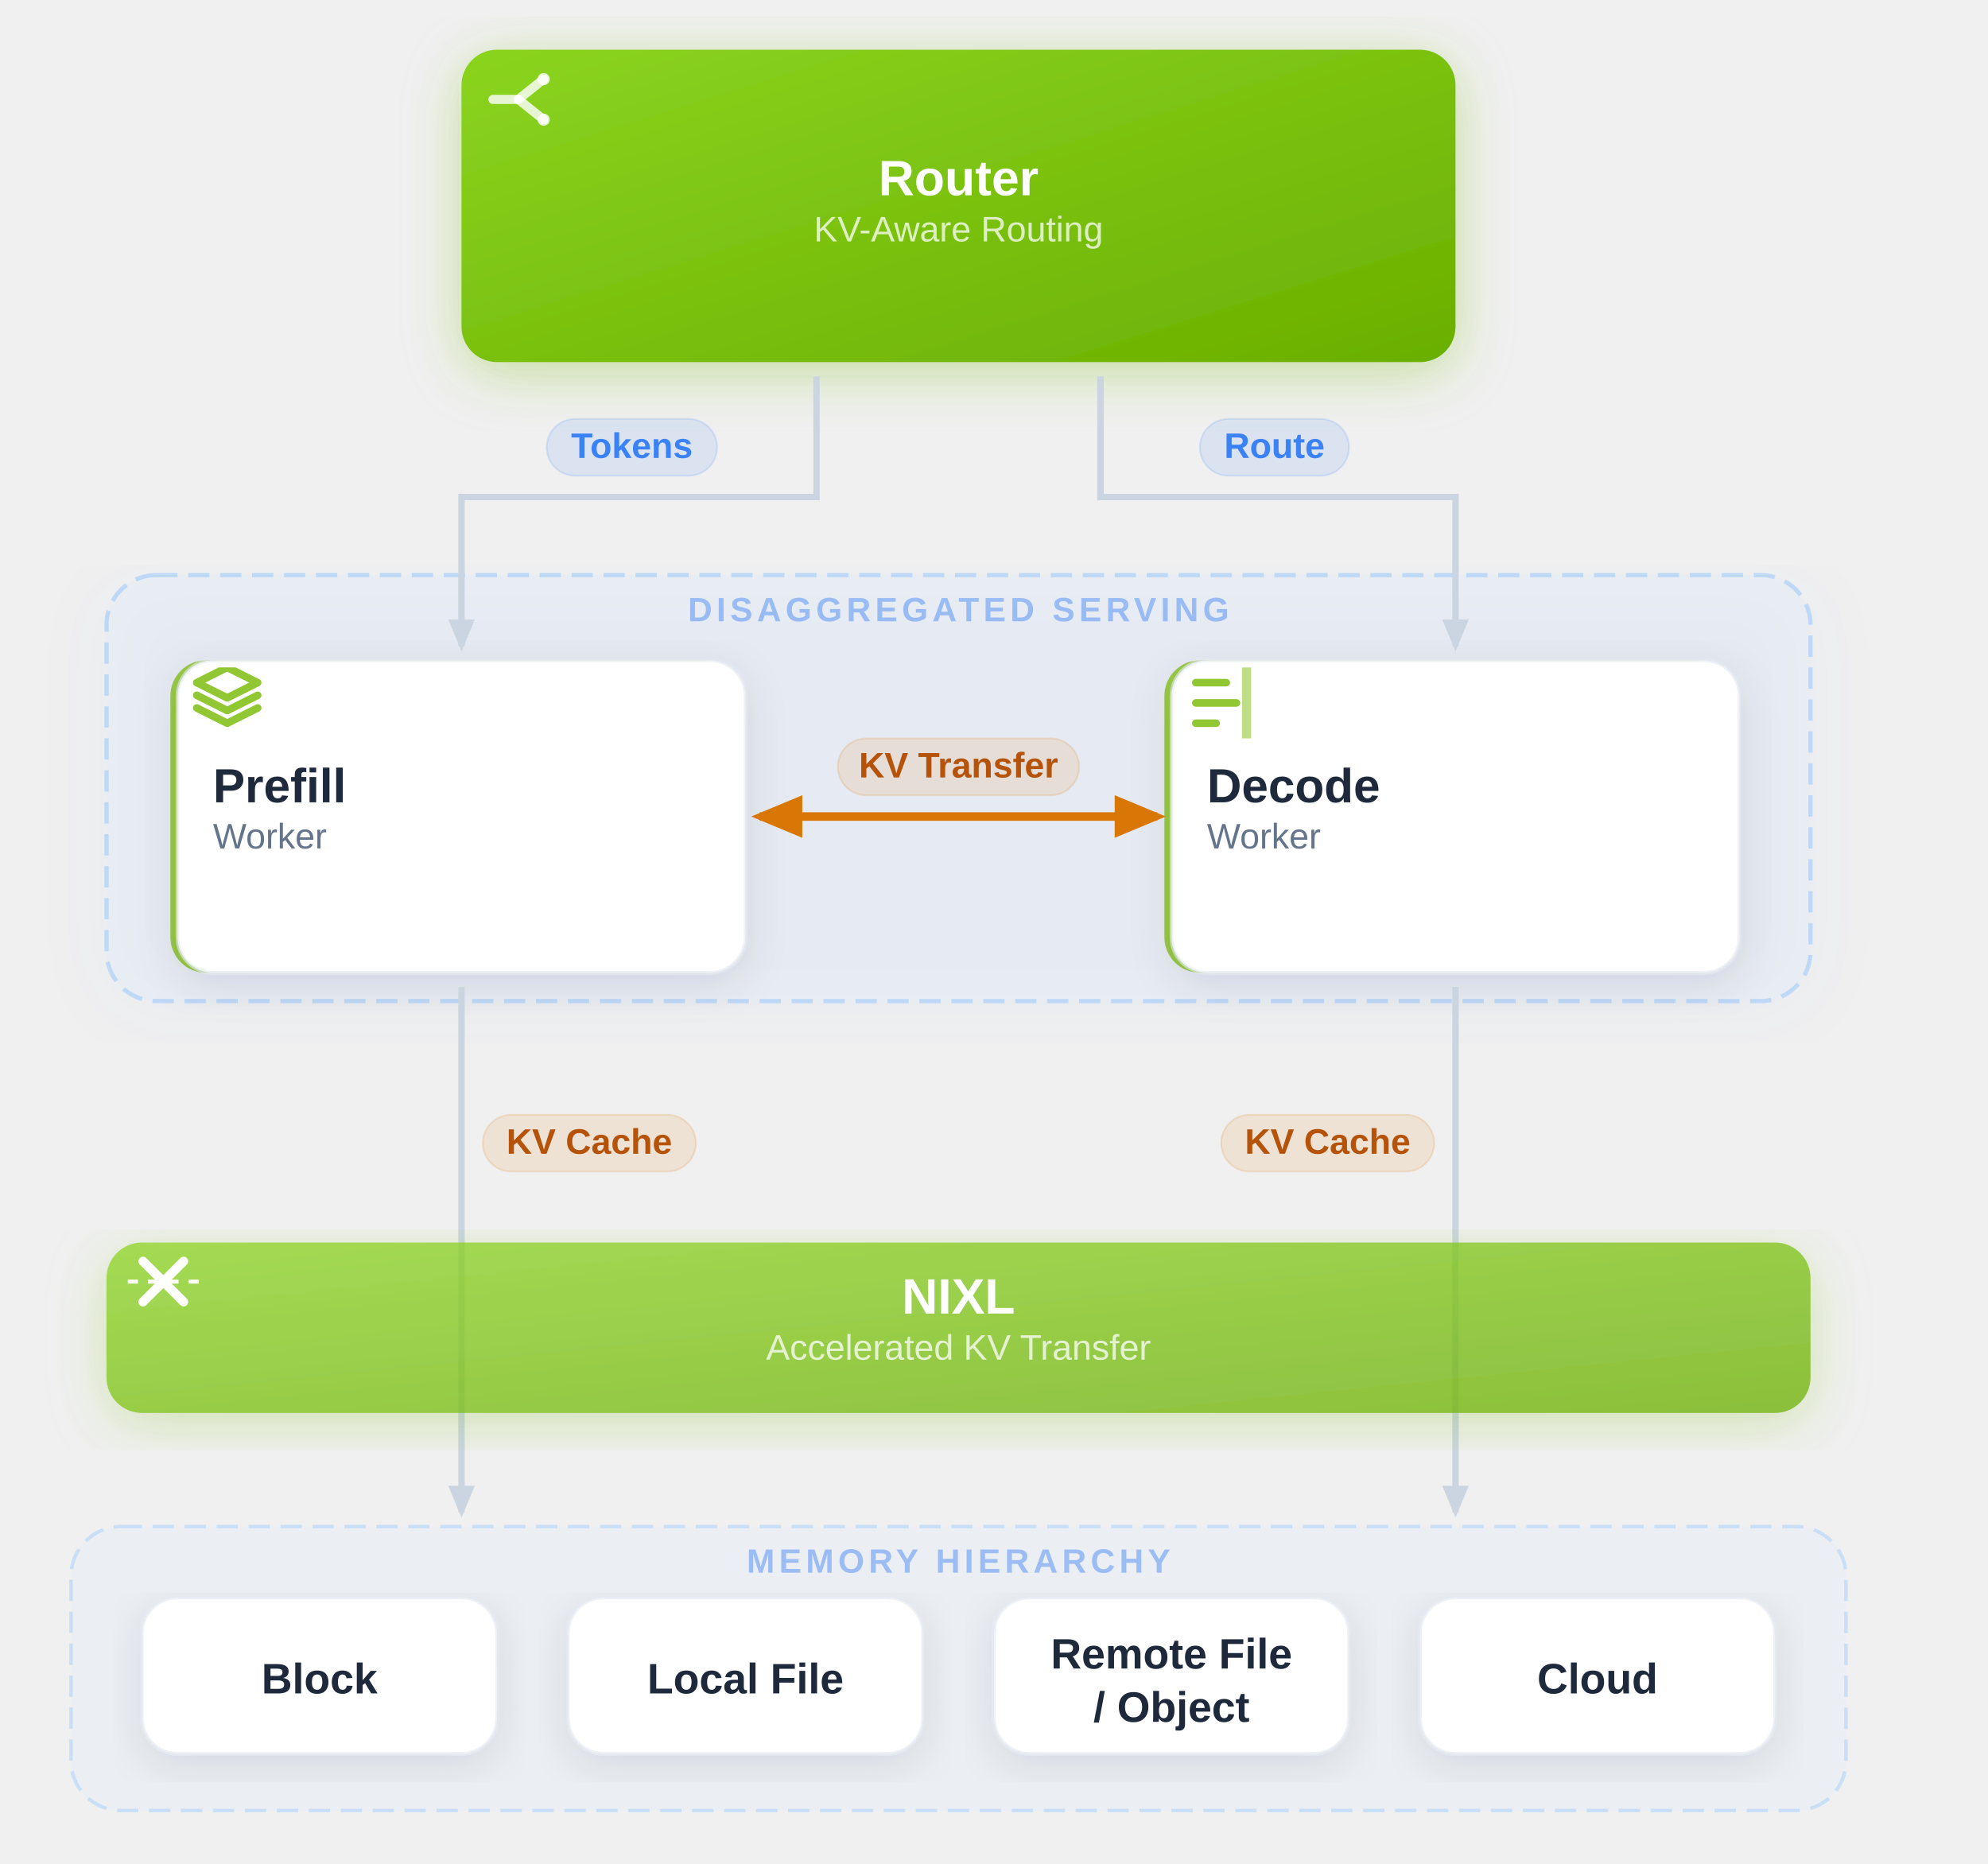
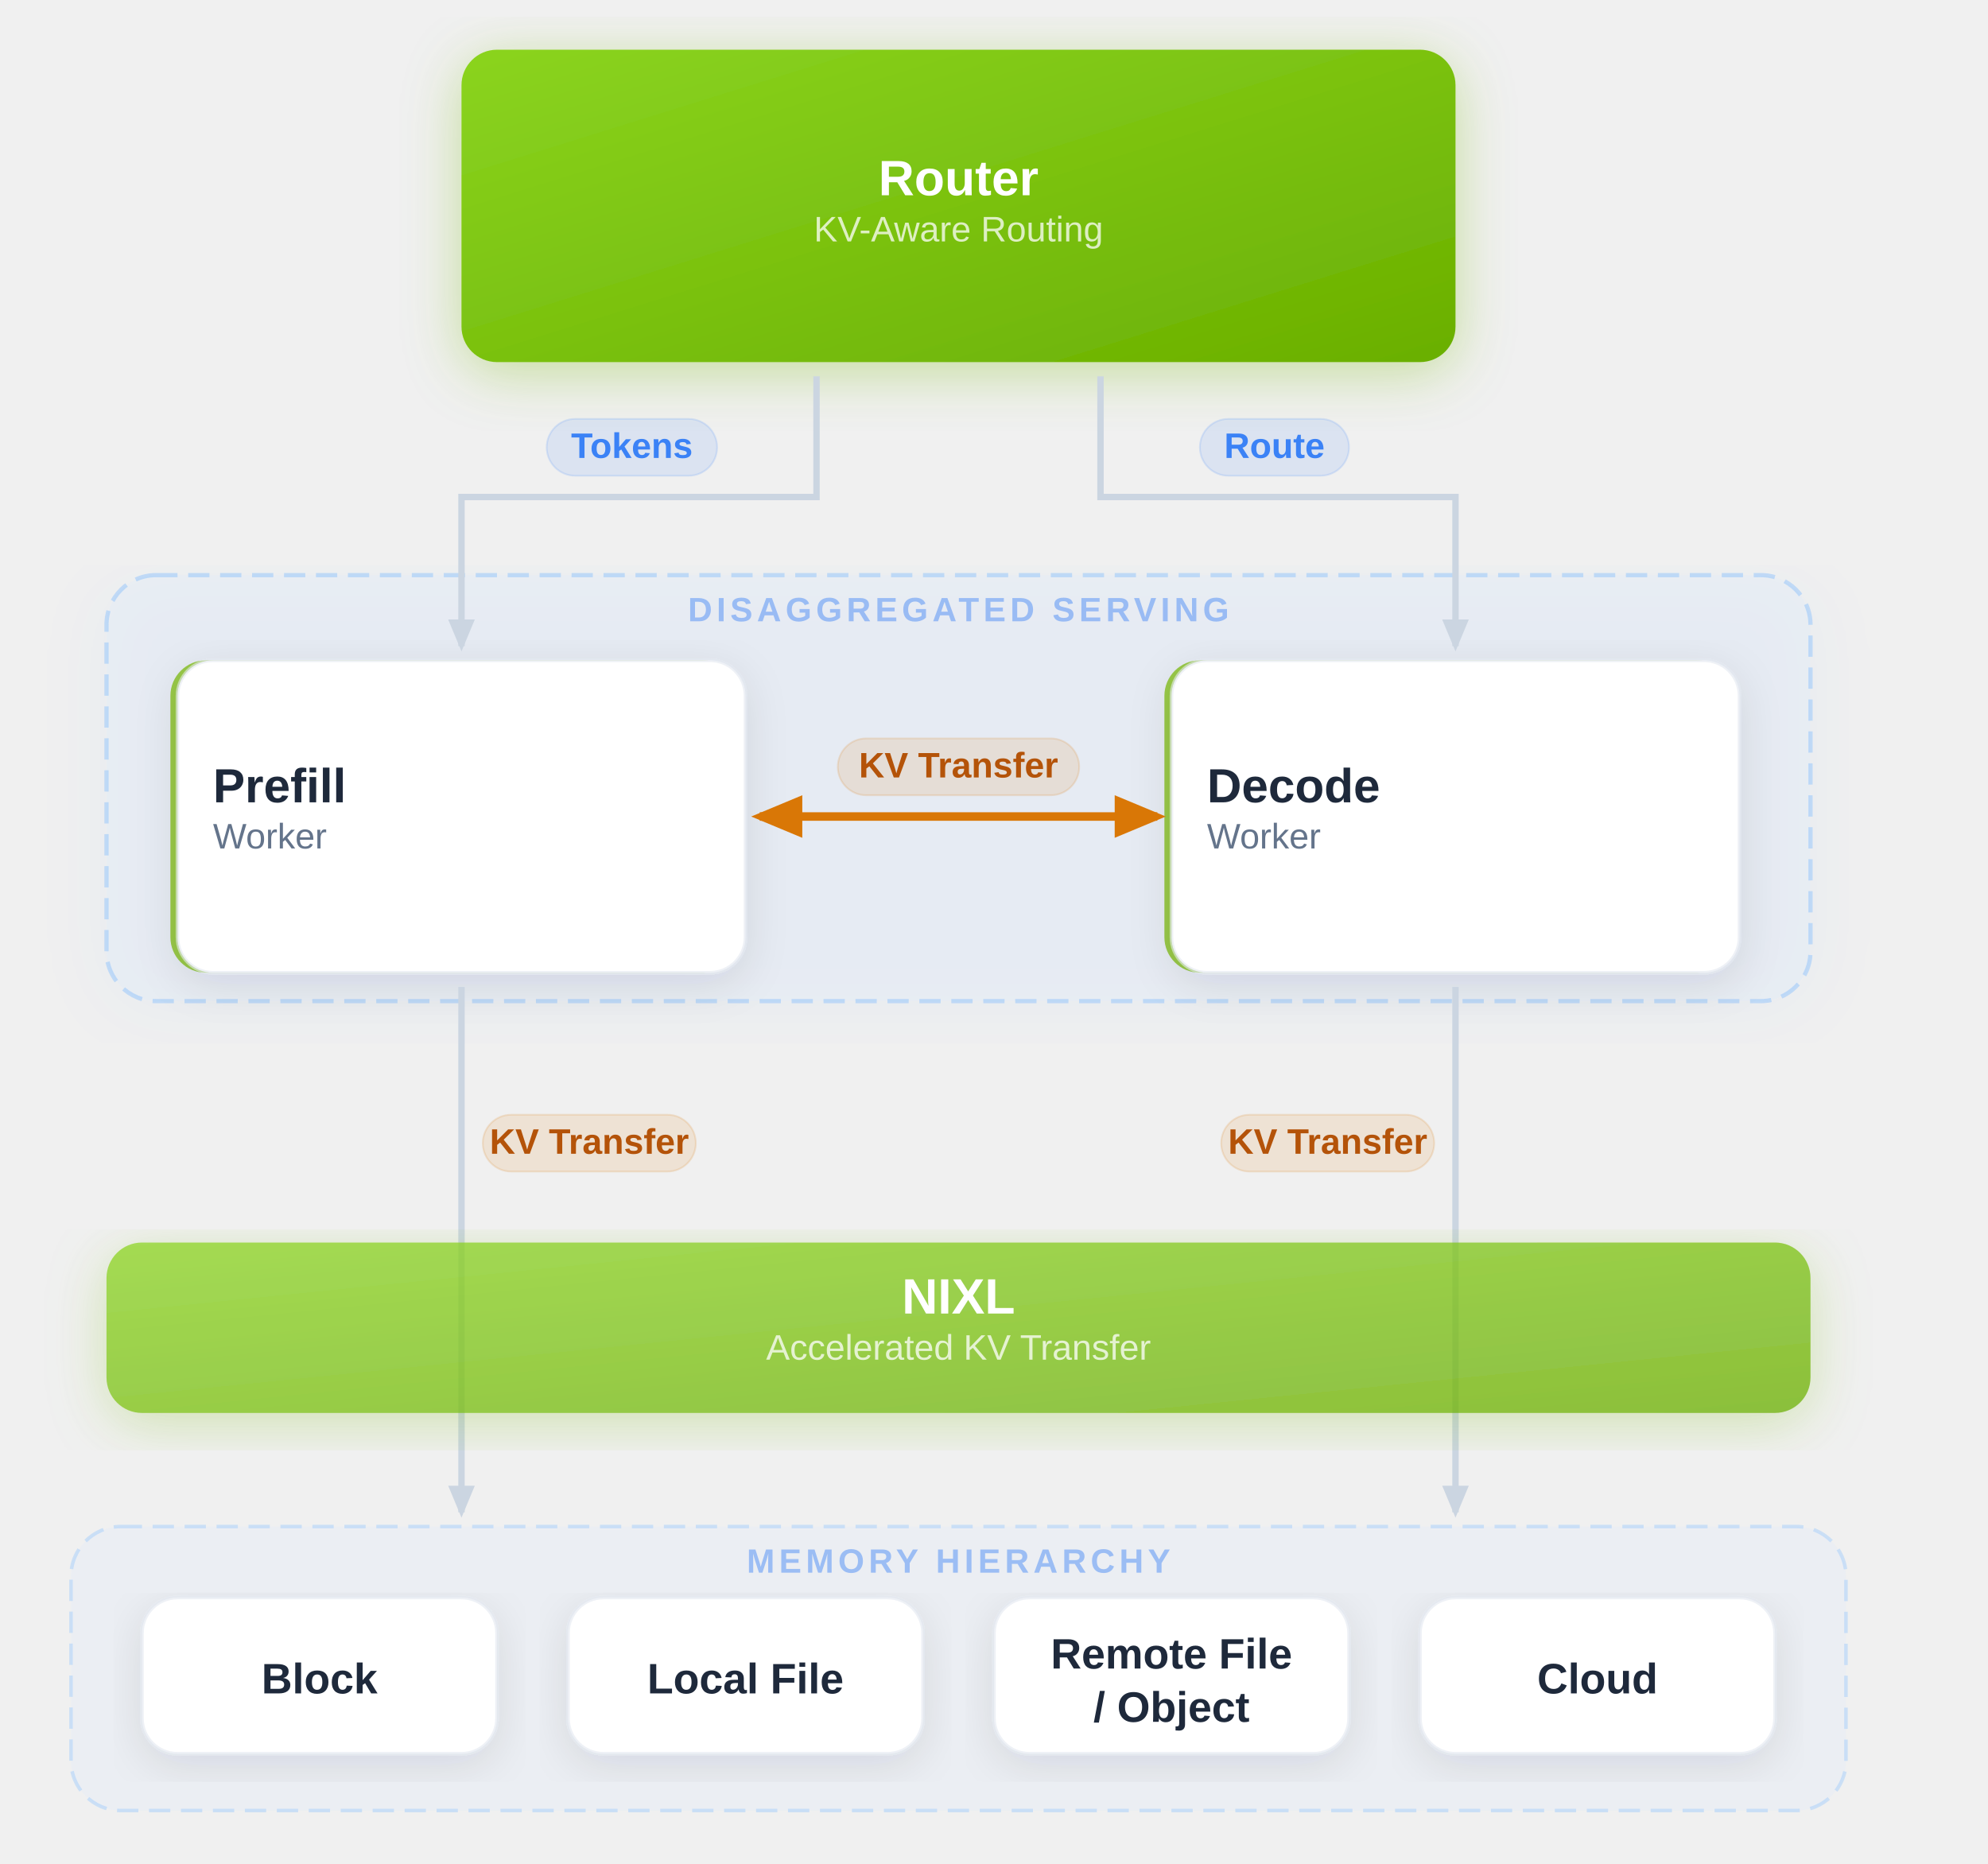
- <svg xmlns="http://www.w3.org/2000/svg" viewBox="0 70 560 525" width="1680" height="1575">
+ <svg xmlns="http://www.w3.org/2000/svg" viewBox="0 70 560 525" width="2240" height="2100">
  <defs>
    <linearGradient id="bg-grad" x1="0%" y1="0%" x2="100%" y2="100%">
      <stop offset="0%" stop-color="#F8FAFC" />
      <stop offset="100%" stop-color="#EFF2F6" />
    </linearGradient>
    <linearGradient id="green-fill" x1="0%" y1="0%" x2="100%" y2="100%">
      <stop offset="0%" stop-color="#8BD420" />
      <stop offset="100%" stop-color="#6AAF00" />
    </linearGradient>
    <filter id="shadow" x="-8%" y="-10%" width="116%" height="128%">
      <feDropShadow dx="0" dy="3" stdDeviation="6" flood-color="rgba(15,23,42,0.10)" />
    </filter>
    <filter id="green-glow" x="-12%" y="-14%" width="124%" height="136%">
      <feDropShadow dx="0" dy="3" stdDeviation="8" flood-color="rgba(118,185,0,0.35)" />
    </filter>
    <filter id="blue-glow" x="-4%" y="-4%" width="108%" height="114%">
      <feDropShadow dx="0" dy="2" stdDeviation="10" flood-color="rgba(59,130,246,0.15)" />
    </filter>
    <linearGradient id="accent-fade" x1="0" y1="0" x2="0" y2="1">
      <stop offset="0%" stop-color="#76B900" stop-opacity="0" />
      <stop offset="12%" stop-color="#76B900" stop-opacity="0.65" />
      <stop offset="88%" stop-color="#76B900" stop-opacity="0.65" />
      <stop offset="100%" stop-color="#76B900" stop-opacity="0" />
    </linearGradient>
    <pattern id="grid-dots" width="40" height="40" patternUnits="userSpaceOnUse">
      <circle cx="20" cy="20" r="0.5" fill="rgba(148,163,184,0.2)" />
    </pattern>
    <marker id="arrow" viewBox="0 0 6 6" refX="5" refY="3" markerWidth="5" markerHeight="5" orient="auto">
      <path d="M0,0.5 L6,3 L0,5.5 Z" fill="#CBD5E1" />
    </marker>
    <marker id="arrow-dark" viewBox="0 0 6 6" refX="5" refY="3" markerWidth="5" markerHeight="5" orient="auto">
      <path d="M0,0.5 L6,3 L0,5.5 Z" fill="#64748B" />
    </marker>
    <marker id="arrow-green" viewBox="0 0 6 6" refX="5" refY="3" markerWidth="6" markerHeight="6" orient="auto">
      <path d="M0,0.5 L6,3 L0,5.5 Z" fill="#D97706" />
    </marker>
    <marker id="arrow-green-rev" viewBox="0 0 6 6" refX="1" refY="3" markerWidth="6" markerHeight="6" orient="auto">
      <path d="M6,0.5 L0,3 L6,5.5 Z" fill="#D97706" />
    </marker>
    <symbol id="sym-monitor" viewBox="0 0 14 14">
      <rect x="2" y="1" width="10" height="8" rx="1.5" fill="none" stroke="currentColor" stroke-width="1.6" />
      <line x1="7" y1="9" x2="7" y2="12" stroke="currentColor" stroke-width="1.6" stroke-linecap="round" />
      <line x1="4" y1="12" x2="10" y2="12" stroke="currentColor" stroke-width="1.6" stroke-linecap="round" />
    </symbol>
    <symbol id="sym-fork" viewBox="0 0 14 14">
      <path d="M2,7 L7,7" stroke="currentColor" stroke-width="1.8" stroke-linecap="round" />
      <path d="M7,7 L12,3" stroke="currentColor" stroke-width="1.8" stroke-linecap="round" />
      <path d="M7,7 L12,11" stroke="currentColor" stroke-width="1.8" stroke-linecap="round" />
      <circle cx="12" cy="3" r="1.2" fill="currentColor" />
      <circle cx="12" cy="11" r="1.2" fill="currentColor" />
    </symbol>
    <symbol id="sym-gauge" viewBox="0 0 14 14">
      <path d="M2,10 A5.5,5.5 0 1,1 12,10" fill="none" stroke="currentColor" stroke-width="1.6" stroke-linecap="round" />
      <line x1="7" y1="9" x2="9.5" y2="4.5" stroke="currentColor" stroke-width="1.8" stroke-linecap="round" />
      <circle cx="7" cy="9" r="1" fill="currentColor" />
    </symbol>
    <symbol id="sym-layers" viewBox="0 0 14 14">
      <path d="M1,8 L7,11 L13,8" fill="none" stroke="currentColor" stroke-width="1.5" stroke-linecap="round" stroke-linejoin="round" />
      <path d="M1,5.5 L7,8.5 L13,5.5" fill="none" stroke="currentColor" stroke-width="1.5" stroke-linecap="round" stroke-linejoin="round" />
      <path d="M1,3 L7,6 L13,3 L7,0 Z" fill="none" stroke="currentColor" stroke-width="1.5" stroke-linejoin="round" />
    </symbol>
    <symbol id="sym-stream" viewBox="0 0 14 14">
      <line x1="2" y1="3" x2="8" y2="3" stroke="currentColor" stroke-width="1.5" stroke-linecap="round" />
      <line x1="2" y1="7" x2="10" y2="7" stroke="currentColor" stroke-width="1.5" stroke-linecap="round" />
      <line x1="2" y1="11" x2="6" y2="11" stroke="currentColor" stroke-width="1.5" stroke-linecap="round" />
      <line x1="12" y1="0" x2="12" y2="14" stroke="currentColor" stroke-width="1.8" stroke-linecap="round" opacity="0.6" />
    </symbol>
    <symbol id="sym-blocks" viewBox="0 0 14 14">
      <rect x="0.5" y="0.5" width="5.5" height="5.5" rx="1" fill="none" stroke="currentColor" stroke-width="1.3" />
      <rect x="7" y="0.5" width="5.5" height="5.5" rx="1" fill="none" stroke="currentColor" stroke-width="1.3" />
      <rect x="0.5" y="7" width="5.5" height="5.5" rx="1" fill="none" stroke="currentColor" stroke-width="1.3" />
      <rect x="8" y="8" width="5.5" height="5.5" rx="1" fill="currentColor" opacity="0.25" stroke="currentColor" stroke-width="1.3" />
    </symbol>
    <symbol id="sym-gate" viewBox="0 0 14 14">
      <rect x="2" y="1" width="4" height="12" rx="1" fill="none" stroke="currentColor" stroke-width="1.4" />
      <rect x="8" y="1" width="4" height="12" rx="1" fill="none" stroke="currentColor" stroke-width="1.4" />
    </symbol>
    <symbol id="sym-transfer" viewBox="0 0 14 12">
      <line x1="0" y1="6" x2="14" y2="6" stroke="currentColor" stroke-width="0.8" stroke-dasharray="2 2" />
      <path d="M3,2 L7,6 L3,10" fill="none" stroke="currentColor" stroke-width="1.8" stroke-linecap="round" stroke-linejoin="round" />
      <path d="M11,2 L7,6 L11,10" fill="none" stroke="currentColor" stroke-width="1.8" stroke-linecap="round" stroke-linejoin="round" />
    </symbol>
    <clipPath id="clip-prefill">
      <rect x="50" y="256" width="160" height="88" rx="10" />
    </clipPath>
    <clipPath id="clip-decode">
      <rect x="330" y="256" width="160" height="88" rx="10" />
    </clipPath>
  </defs>
  <style>
    text { font-family: -apple-system, 'Segoe UI', 'Helvetica Neue', Arial, sans-serif; }
+     .title { font-size: 24px; font-weight: 700; fill: #0F172A; }
    .subtitle { font-size: 12px; font-weight: 400; fill: #94A3B8; letter-spacing: 0.3px; }
    .box-label { font-size: 13.5px; font-weight: 600; fill: #1E293B; text-anchor: start; }
    .box-label-center { font-size: 14px; font-weight: 600; fill: #1E293B; text-anchor: middle; }
    .box-label-white { font-size: 14px; font-weight: 700; fill: #FFFFFF; text-anchor: middle; }
    .box-sub { font-size: 10px; font-weight: 400; fill: #64748B; text-anchor: start; }
    .box-sub-center { font-size: 10px; font-weight: 400; fill: #64748B; text-anchor: middle; }
    .box-sub-white { font-size: 10px; font-weight: 400; fill: rgba(255,255,255,0.75); text-anchor: middle; }
    .conn-label { font-size: 10px; font-weight: 600; text-anchor: middle; }
    .pill-blue { fill: rgba(59,130,246,0.12); stroke: rgba(59,130,246,0.15); stroke-width: 0.5; }
    .pill-green { fill: rgba(217,119,6,0.12); stroke: rgba(217,119,6,0.15); stroke-width: 0.5; }
    .pill-slate { fill: rgba(100,116,139,0.08); stroke: rgba(100,116,139,0.12); stroke-width: 0.5; }
    .label-blue { fill: #3B82F6; }
    .label-green { fill: #B45309; }
    .label-slate { fill: #64748B; }
    .zone-label { font-size: 9.5px; font-weight: 600; fill: #94A3B8; letter-spacing: 1.2px; text-anchor: middle; }
    .connector { fill: none; stroke: #CBD5E1; stroke-width: 1.8; }
    .connector-kv { fill: none; stroke: #D97706; stroke-width: 2.4; }
    .connector-dashed { fill: none; stroke: #CBD5E1; stroke-width: 1.8; stroke-dasharray: 6 4; }
  </style>
  <rect x="130" y="84" width="280" height="88" rx="10" fill="url(#green-fill)" filter="url(#green-glow)" />
-   <use href="#sym-fork" x="136" y="88" width="20" height="20" style="color:rgba(255,255,255,0.8)" />
  <text x="270" y="125" class="box-label-white">Router</text>
  <text x="270" y="138" class="box-sub-white">KV-Aware Routing</text>
  <rect x="30" y="232" width="480" height="120" rx="14" fill="rgba(219,234,254,0.25)" stroke="rgba(147,197,253,0.5)" stroke-width="1.2" stroke-dasharray="6 3" filter="url(#blue-glow)" />
  <rect x="48" y="256" width="160" height="88" rx="10" fill="#76B900" opacity="0.7" />
  <rect x="50" y="256" width="160" height="88" rx="10" fill="white" stroke="rgba(226,232,240,0.6)" stroke-width="1" filter="url(#shadow)" />
-   <use href="#sym-layers" x="54" y="258" width="20" height="20" style="color:#76B900;opacity:0.8" />
  <text x="60" y="296" class="box-label">Prefill</text>
  <text x="60" y="309" class="box-sub">Worker</text>
  <rect x="328" y="256" width="160" height="88" rx="10" fill="#76B900" opacity="0.7" />
  <rect x="330" y="256" width="160" height="88" rx="10" fill="white" stroke="rgba(226,232,240,0.6)" stroke-width="1" filter="url(#shadow)" />
-   <use href="#sym-stream" x="334" y="258" width="20" height="20" style="color:#76B900;opacity:0.8" />
  <text x="340" y="296" class="box-label">Decode</text>
  <text x="340" y="309" class="box-sub">Worker</text>
  <line x1="130" y1="348" x2="130" y2="496" class="connector" marker-end="url(#arrow)" />
  <line x1="410" y1="348" x2="410" y2="496" class="connector" marker-end="url(#arrow)" />
  <g>
    <rect x="30" y="420" width="480" height="48" rx="10" fill="url(#green-fill)" filter="url(#green-glow)" opacity="0.75" />
  </g>
-   <use href="#sym-transfer" x="36" y="422" width="20" height="18" style="color:white" />
  <text x="270" y="440" class="box-label-white">NIXL</text>
  <text x="270" y="453" class="box-sub-white">Accelerated KV Transfer</text>
  <rect x="20" y="500" width="500" height="80" rx="14" fill="rgba(219,234,254,0.2)" stroke="rgba(147,197,253,0.4)" stroke-width="1" stroke-dasharray="6 3" />
  <rect x="40" y="520" width="100" height="44" rx="10" fill="white" stroke="rgba(226,232,240,0.6)" stroke-width="1" filter="url(#shadow)" />
  <text x="90" y="547" class="box-label-center" style="font-size:12px;">Block</text>
  <rect x="160" y="520" width="100" height="44" rx="10" fill="white" stroke="rgba(226,232,240,0.6)" stroke-width="1" filter="url(#shadow)" />
  <text x="210" y="547" class="box-label-center" style="font-size:12px;">Local File</text>
  <rect x="280" y="520" width="100" height="44" rx="10" fill="white" stroke="rgba(226,232,240,0.6)" stroke-width="1" filter="url(#shadow)" />
  <text x="330" y="540" class="box-label-center" style="font-size:12px;">Remote File</text>
  <text x="330" y="555" class="box-label-center" style="font-size:12px;">/ Object</text>
  <rect x="400" y="520" width="100" height="44" rx="10" fill="white" stroke="rgba(226,232,240,0.6)" stroke-width="1" filter="url(#shadow)" />
  <text x="450" y="547" class="box-label-center" style="font-size:12px;">Cloud</text>
  <text x="270" y="245" class="zone-label" style="fill:rgba(59,130,246,0.45);">DISAGGREGATED SERVING</text>
  <text x="270" y="513" class="zone-label" style="fill:rgba(59,130,246,0.45);">MEMORY HIERARCHY</text>
  <path d="M230,176 L230,210 L130,210 L130,252" class="connector" marker-end="url(#arrow)" />
  <rect x="154" y="188" width="48" height="16" rx="8" class="pill-blue" />
  <text x="178" y="199" class="conn-label label-blue">Tokens</text>
  <path d="M310,176 L310,210 L410,210 L410,252" class="connector" marker-end="url(#arrow)" />
  <rect x="338" y="188" width="42" height="16" rx="8" class="pill-blue" />
  <text x="359" y="199" class="conn-label label-blue">Route</text>
  <line x1="214" y1="300" x2="326" y2="300" class="connector-kv" marker-start="url(#arrow-green-rev)" marker-end="url(#arrow-green)" />
  <rect x="236" y="278" width="68" height="16" rx="8" class="pill-green" />
  <text x="270" y="289" class="conn-label label-green">KV Transfer</text>
  <rect x="136" y="384" width="60" height="16" rx="8" class="pill-green" />
-   <text x="166" y="395" class="conn-label label-green">KV Cache</text>
+   <text x="166" y="395" class="conn-label label-green">KV Transfer</text>
  <rect x="344" y="384" width="60" height="16" rx="8" class="pill-green" />
-   <text x="374" y="395" class="conn-label label-green">KV Cache</text>
+   <text x="374" y="395" class="conn-label label-green">KV Transfer</text>
</svg>
